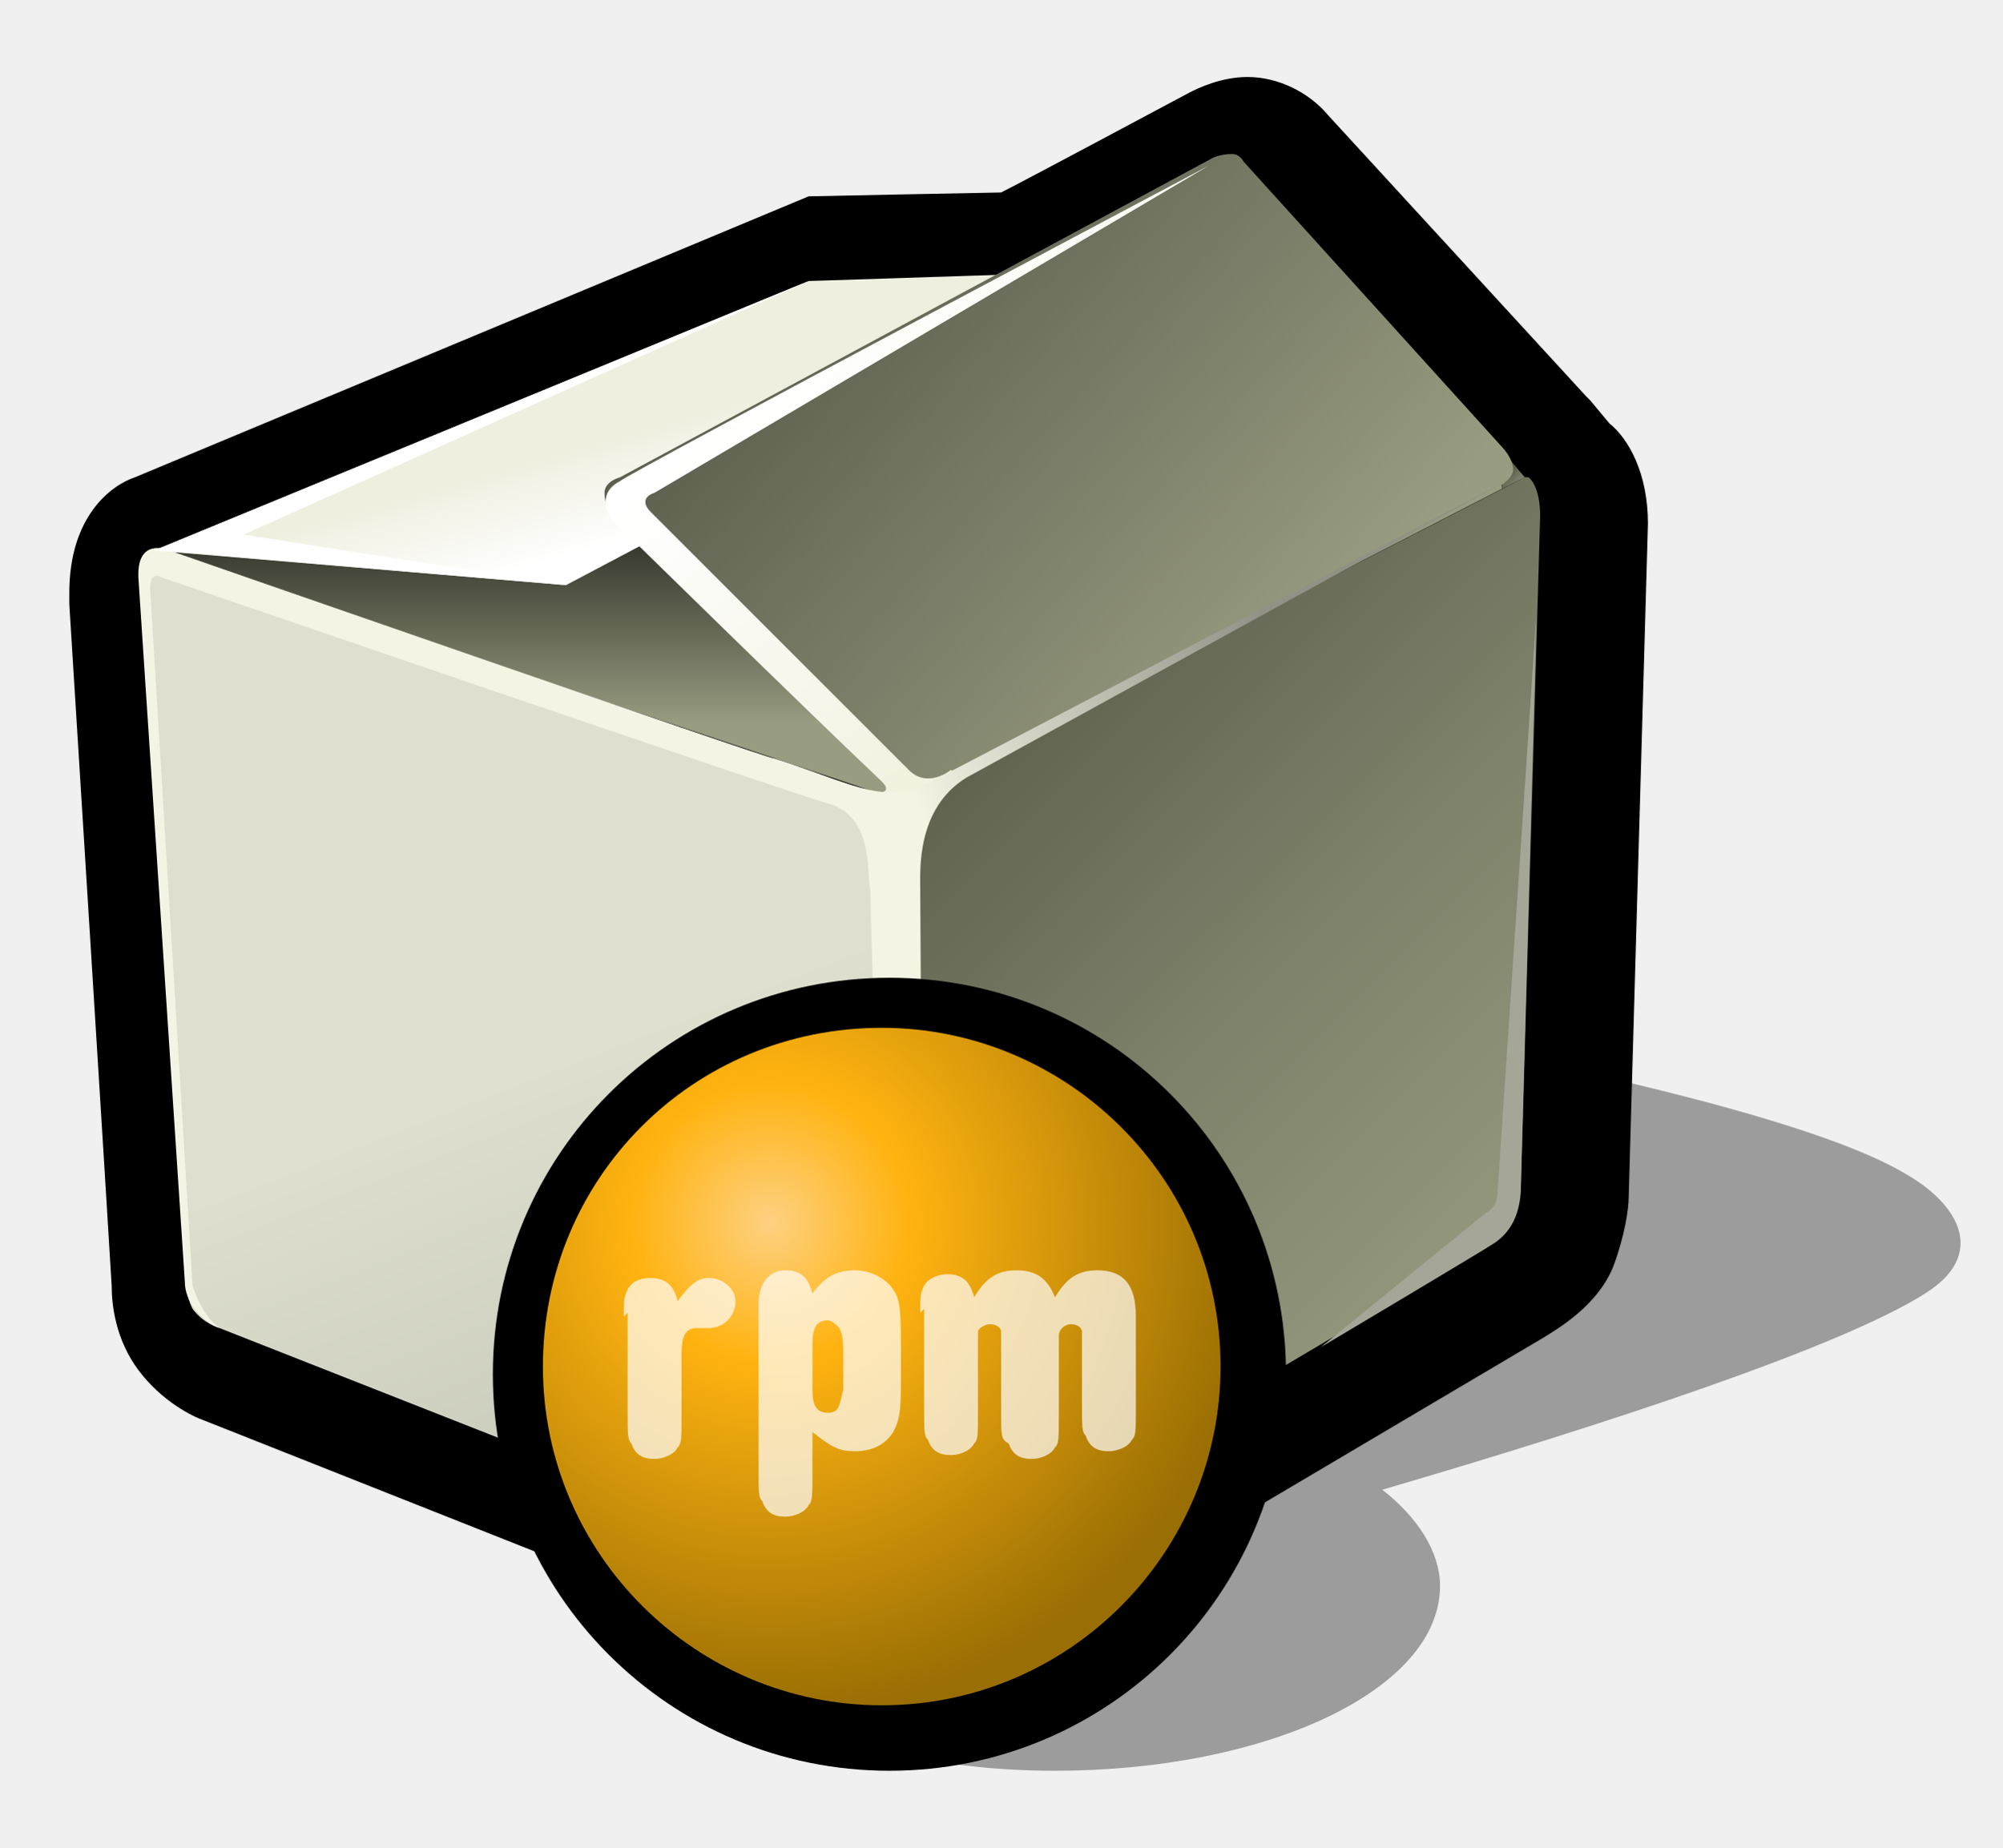
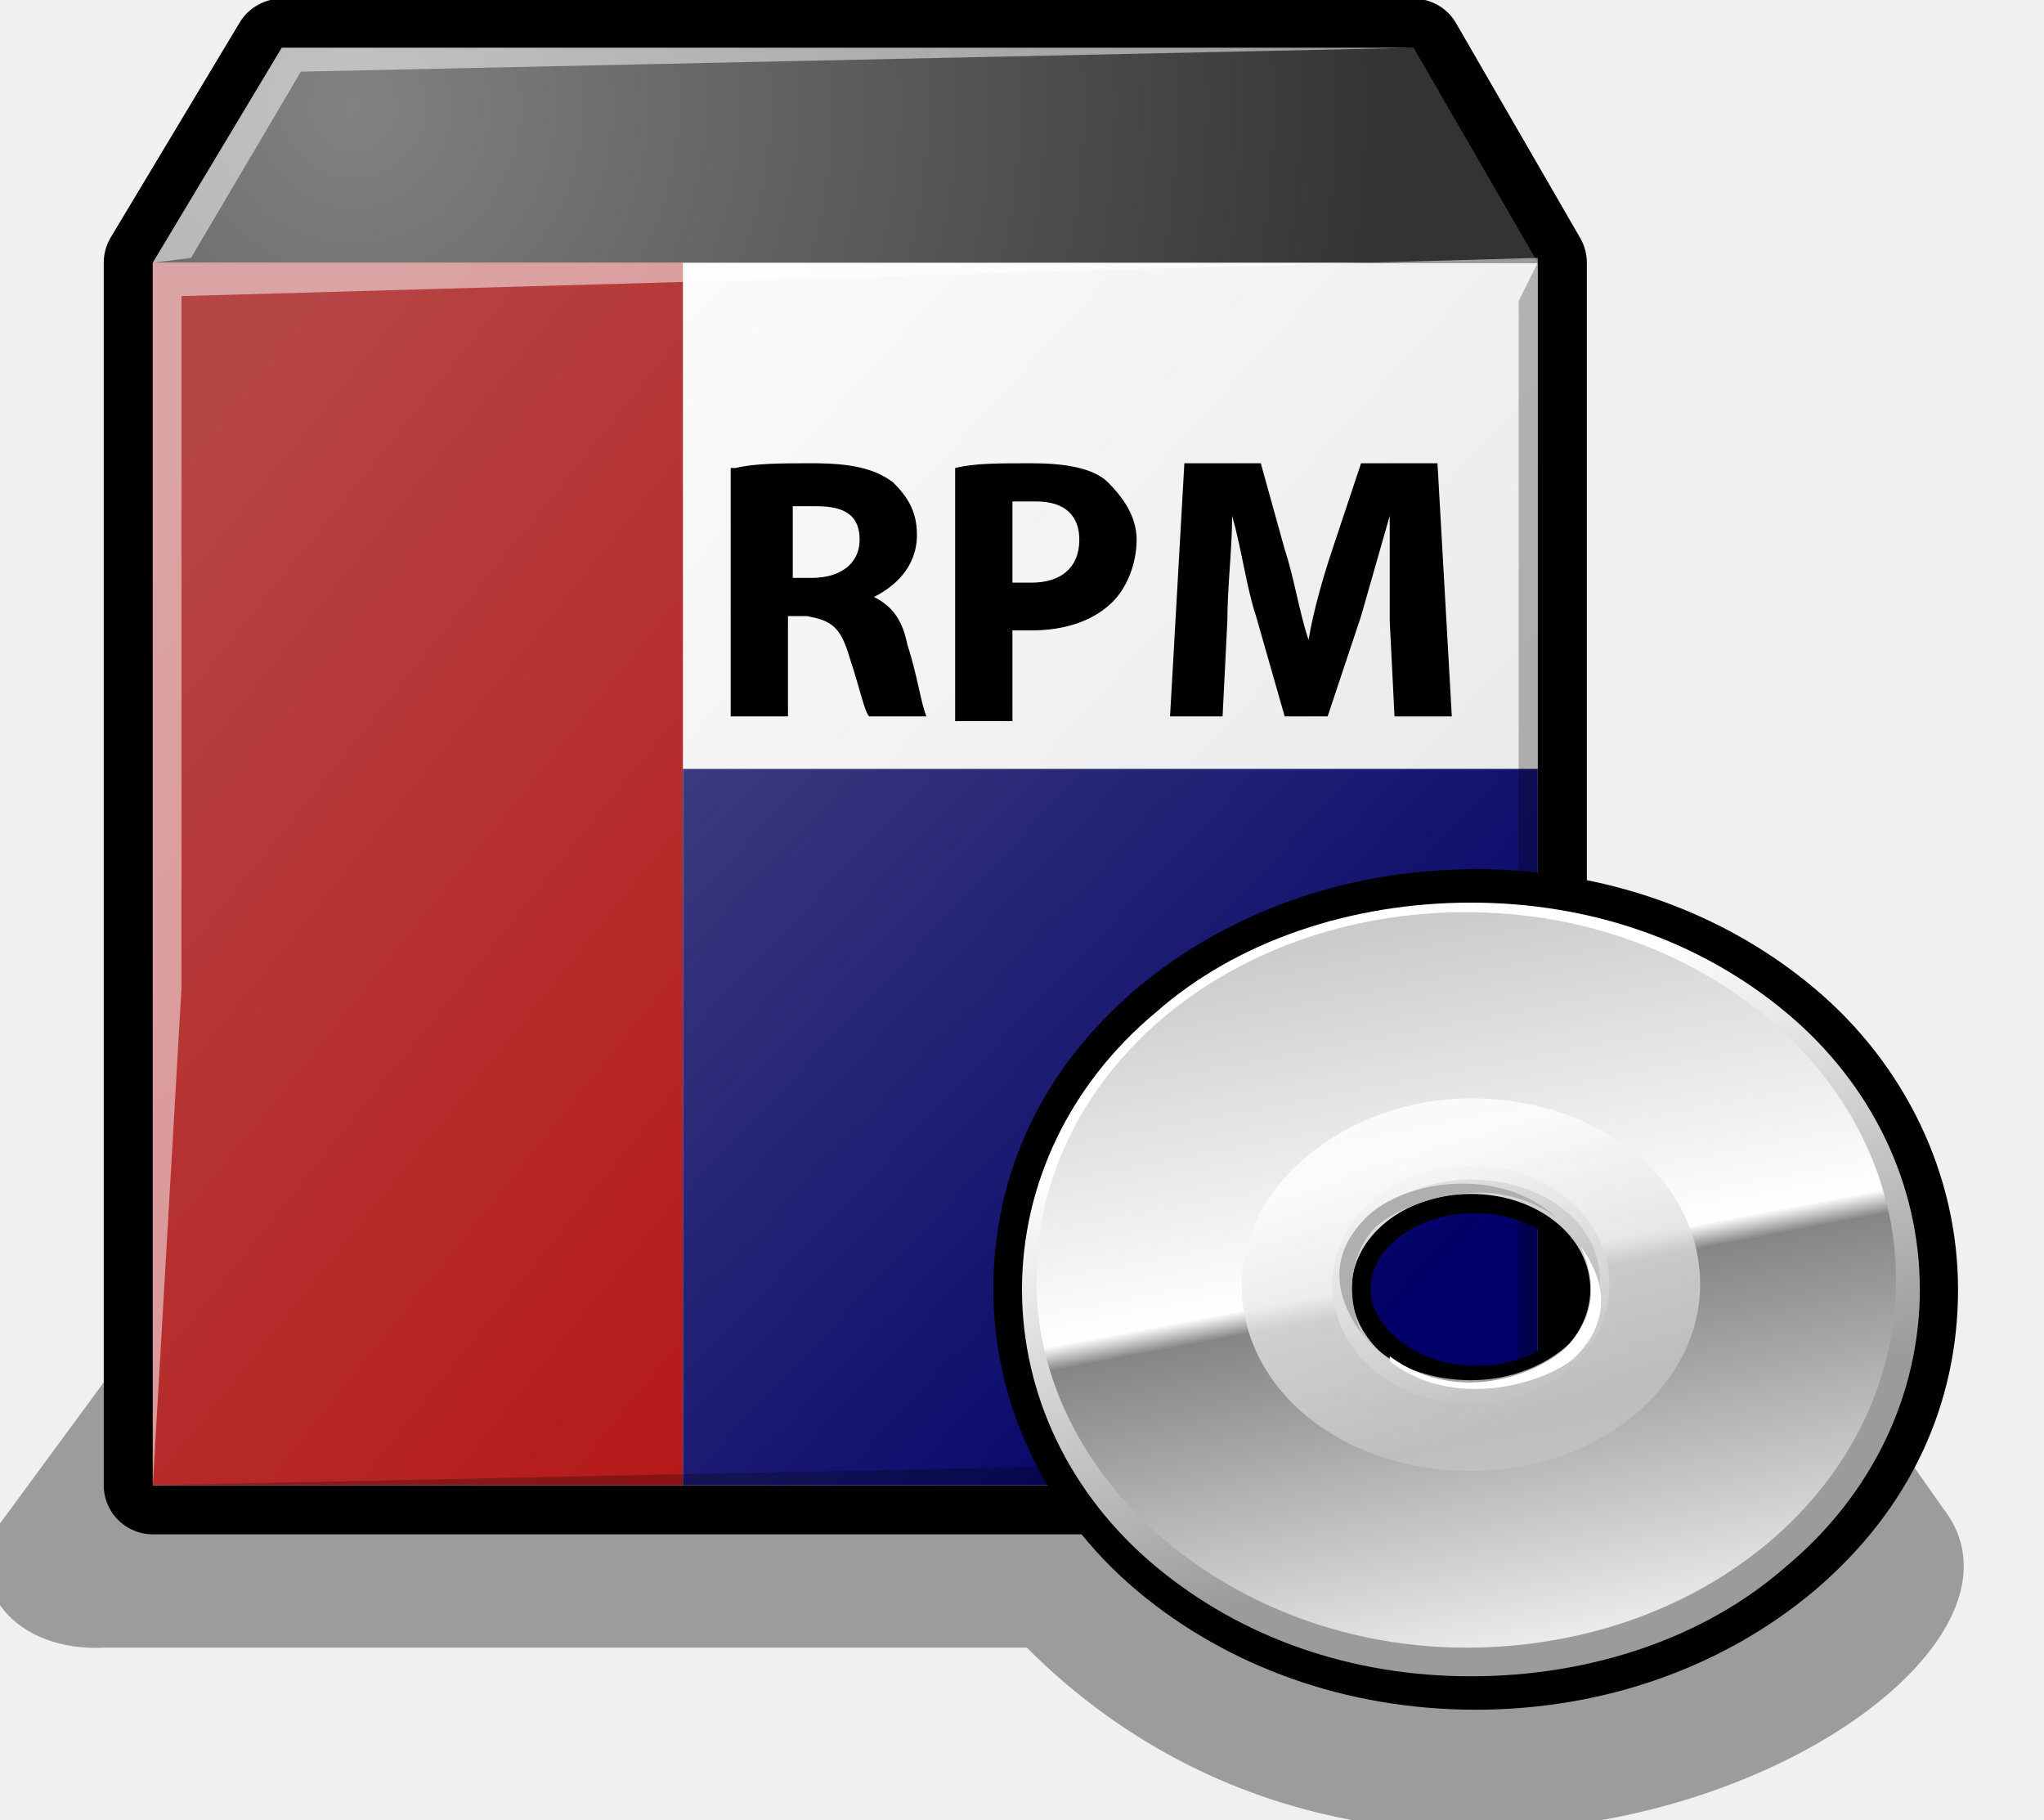
- <svg width="52pt" height="48pt" viewBox="0 0 52 48" xml:space="preserve">
+ <svg width="42.8pt" height="38.1pt" viewBox="0 0 42.8 38.1" xml:space="preserve">
+   <g id="Layer_x0020_3" style="fill-rule:nonzero;clip-rule:nonzero;stroke:#000000;stroke-miterlimit:4;">
+     <path style="opacity:0.35;stroke:none;" d="M5,25.1l-5,6.8c-0.8,1.3,0.3,2.7,2.2,2.6l19.3,0c8.4,8.4,22.2,1,19.2-2.9l-5.5-7.8L5,25.1z" />
+   </g>
+   <g id="Layer_x0020_1" style="fill-rule:nonzero;clip-rule:nonzero;stroke:#000000;stroke-miterlimit:4;">
+     <radialGradient id="aigrd1" cx="7.391" cy="9.184" r="28.922" fx="7.391" fy="9.184" gradientUnits="userSpaceOnUse">
+       <stop offset="0" style="stop-color:#3F3F3F" />
+       <stop offset="1" style="stop-color:#000000" />
+     </radialGradient>
+     <path style="fill:url(#aigrd1);stroke-width:2.055;stroke-linecap:round;stroke-linejoin:round;" d="M29.6,1H5.9L3.2,5.5v25.6h29V5.5L29.6,1z" />
+     <linearGradient id="aigrd2" gradientUnits="userSpaceOnUse" x1="6.265" y1="7.927" x2="29.538" y2="29.084">
+       <stop offset="0" style="stop-color:#FFFFFF" />
+       <stop offset="1" style="stop-color:#E4E4E4" />
+     </linearGradient>
+     <path style="fill:url(#aigrd2);stroke:none;" d="M32.2,31.1h-29V5.5h29v25.6z" />
+     <radialGradient id="aigrd3" cx="7.391" cy="2.237" r="21.851" fx="7.391" fy="2.237" gradientUnits="userSpaceOnUse">
+       <stop offset="0" style="stop-color:#828282" />
+       <stop offset="1" style="stop-color:#333333" />
+     </radialGradient>
+     <path style="fill:url(#aigrd3);stroke:none;" d="M5.9,1L3.2,5.5h29L29.6,1H5.9z" />
+     <linearGradient id="aigrd4" gradientUnits="userSpaceOnUse" x1="1.488" y1="12.483" x2="27.707" y2="33.565">
+       <stop offset="0" style="stop-color:#B64545" />
+       <stop offset="1" style="stop-color:#B60000" />
+     </linearGradient>
+     <path style="fill:url(#aigrd4);stroke:none;" d="M14.3,31.1H3.2V5.5h11.1v25.6z" />
+     <linearGradient id="aigrd5" gradientUnits="userSpaceOnUse" x1="0.474" y1="2.107" x2="28.453" y2="28.541">
+       <stop offset="0" style="stop-color:#787896" />
+       <stop offset="1" style="stop-color:#000068" />
+     </linearGradient>
+     <path style="fill:url(#aigrd5);stroke:none;" d="M32.2,31.1H14.3v-15h17.9v15z" />
+     <g style="stroke:none;">
+       <path d="M15.4,9.8c0.4-0.1,1-0.1,1.6-0.1c0.8,0,1.3,0.1,1.7,0.4c0.3,0.3,0.5,0.6,0.5,1.1c0,0.7-0.5,1.1-0.9,1.3v0c0.4,0.2,0.6,0.5,0.7,1c0.2,0.6,0.3,1.3,0.4,1.5h-1.2c-0.1-0.1-0.2-0.6-0.4-1.2c-0.2-0.7-0.4-0.8-0.9-0.9h-0.4v2.1h-1.2V9.8z M16.6,12.1H17     c0.6,0,1-0.3,1-0.8c0-0.5-0.3-0.7-0.9-0.7c-0.3,0-0.5,0-0.5,0v1.5z" />
+       <path d="M20,9.8c0.4-0.1,0.9-0.1,1.6-0.1c0.7,0,1.3,0.1,1.6,0.4c0.3,0.3,0.6,0.7,0.6,1.2c0,0.5-0.2,1-0.5,1.3c-0.4,0.4-1,0.6-1.7,0.6c-0.2,0-0.3,0-0.4,0v1.9H20V9.8z M21.2,12.2c0.1,0,0.2,0,0.4,0c0.6,0,1-0.3,1-0.9c0-0.5-0.3-0.8-0.9-0.8c-0.2,0-0.4,0-0.5,0v1.6     z" />
+       <path d="M29.1,13c0-0.6,0-1.4,0-2.2h0c-0.2,0.7-0.4,1.4-0.6,2.1L27.8,15h-0.9l-0.6-2.1c-0.2-0.6-0.3-1.4-0.5-2.1h0c0,0.7-0.1,1.5-0.1,2.2l-0.1,2h-1.1l0.3-5.3h1.6l0.5,1.8c0.2,0.6,0.3,1.3,0.5,1.9h0c0.1-0.6,0.3-1.3,0.5-1.9l0.6-1.8h1.6l0.3,5.3h-1.2l-0.1-2z" />
+     </g>
+     <path style="opacity:0.51;fill:#FFFFFF;stroke:none;" d="M32.2,5.5h-29v25.6l0.6-10.4V6.2l28.4-0.8z" />
+     <path style="opacity:0.51;fill:#FFFFFF;stroke:none;" d="M29.6,1H5.9L3.2,5.5l0.8-0.1l2.3-3.9L29.6,1z" />
+     <path style="opacity:0.26;stroke:none;" d="M32.2,5.5v25.6h-29l28.6-0.6V6.3l0.4-0.8z" />
+   </g>
+   <g id="Layer_x0020_4" style="fill-rule:nonzero;clip-rule:nonzero;stroke:#000000;stroke-miterlimit:4;">
+     <path style="stroke:none;" d="M23.8,20.7c-2,1.7-3,3.9-3,6.3c0,2.4,1.1,4.7,3,6.3c1.9,1.6,4.4,2.5,7.1,2.5c2.7,0,5.2-0.9,7.1-2.5c2-1.7,3-3.9,3-6.3c0-2.4-1.1-4.7-3-6.3c-1.9-1.6-4.4-2.5-7.1-2.5c-2.7,0-5.2,0.9-7.1,2.5z M28.7,27c0-0.9,1-1.6,2.2-1.6    c1.2,0,2.2,0.8,2.2,1.6c0,0.9-1,1.6-2.2,1.6c-1.2,0-2.2-0.8-2.2-1.6z" />
+     <linearGradient id="aigrd6" gradientUnits="userSpaceOnUse" x1="28.932" y1="21.947" x2="32.396" y2="31.135">
+       <stop offset="0" style="stop-color:#FFFFFF" />
+       <stop offset="1" style="stop-color:#9B9B9B" />
+     </linearGradient>
+     <path style="fill:url(#aigrd6);stroke:none;" d="M24.2,21.2c-1.8,1.5-2.8,3.6-2.8,5.8s1,4.3,2.8,5.8c1.8,1.5,4.1,2.3,6.6,2.3c2.5,0,4.9-0.8,6.6-2.3c1.8-1.5,2.8-3.6,2.8-5.8s-1-4.3-2.8-5.8c-1.8-1.5-4.1-2.3-6.6-2.3c-2.5,0-4.9,0.8-6.6,2.3z M28.3,27c0-1.1,1.1-2,2.5-2c1.4,0,2.5,0.9,2.5,2    c0,1.1-1.1,2-2.5,2c-1.4,0-2.5-0.9-2.5-2z" />
+     <linearGradient id="aigrd7" gradientUnits="userSpaceOnUse" x1="32.447" y1="35.831" x2="29.089" y2="18.057">
+       <stop offset="0" style="stop-color:#FFFFFF" />
+       <stop offset="0.494" style="stop-color:#858585" />
+       <stop offset="0.522" style="stop-color:#FFFFFF" />
+       <stop offset="1" style="stop-color:#C2C2C2" />
+     </linearGradient>
+     <path style="fill:url(#aigrd7);stroke:none;" d="M30.7,19.1c-5,0-9,3.4-9,7.7c0,4.2,4.1,7.7,9,7.7c5,0,9-3.4,9-7.7c0-4.3-4.1-7.7-9-7.7z M30.8,29.4c-1.6,0-2.9-1.1-2.9-2.5c0-1.4,1.3-2.5,2.9-2.5c1.6,0,2.9,1.1,2.9,2.5c0,1.4-1.3,2.5-2.9,2.5z" />
+     <linearGradient id="aigrd8" gradientUnits="userSpaceOnUse" x1="29.956" y1="23.975" x2="31.71" y2="29.819">
+       <stop offset="0" style="stop-color:#FFFFFF" />
+       <stop offset="1" style="stop-color:#C2C2C2" />
+     </linearGradient>
+     <path style="opacity:0.79;fill:url(#aigrd8);stroke:none;" d="M30.8,23c-2.6,0-4.8,1.8-4.8,3.9c0,2.2,2.1,3.9,4.8,3.9s4.8-1.8,4.8-3.9c0-2.2-2.1-3.9-4.8-3.9z M30.8,28.9c-1.5,0-2.7-0.9-2.7-2.1c0-1.1,1.2-2.1,2.7-2.1c1.5,0,2.7,0.9,2.7,2.1c0,1.1-1.2,2.1-2.7,2.1z" />
+     <path style="fill:#AFAFAF;stroke:none;" d="M32.6,25.5c-1.5-1.1-3.4-0.2-3.8,0.2c-0.4,0.4-0.7,1.2-0.3,2.2c-0.8-1.1-0.4-1.9,0.1-2.4c0.8-0.8,2.8-1.1,4,0z" />
+     <path style="fill:#FFFFFF;stroke:none;" d="M29.1,28.4c1.5,1.1,3.3,0.3,3.8-0.3c0.4-0.5,0.6-1.1,0.2-2c0.8,1.1,0.3,1.9-0.1,2.3c-0.5,0.5-2.5,1.2-3.9,0.1z" />
+     <path style="fill:none;stroke:none;" d="M20.5,16.6h22.3v21.6H20.5V16.6z" />
+   </g>
  <g id="Layer_x0020_2" style="fill-rule:nonzero;clip-rule:nonzero;stroke:#000000;stroke-miterlimit:4;">
-     <path style="opacity:0.35;stroke:none;" d="M49.5,30.5c-4.3-2.6-22.9-5.3-22.9-5.3S6.7,32.3,5.2,32.9c-1.5,0.6-1.9,2.4-0.3,2.9l12.5,5.1c0,0.1,0,0.2,0,0.3c0,2.6,4.5,4.8,10,4.8c5.5,0,10-2.1,10-4.8c0-0.9-0.6-1.8-1.5-2.5C41.7,37,47.8,35,50,33.6c1.6-1,0.9-2.3-0.5-3.1z" />
-     <path style="stroke:none;" d="M30.9,2.4l0,0c0,0-4.3,2.3-4.9,2.6c-0.2,0-5,0.1-5,0.1L3.5,12.4l0,0c-0.6,0.2-1.7,1-1.7,3l0,0.3c0,0,1.1,17.6,1.1,17.7c0,0.5,0.1,1.4,0.7,2.2c0.6,0.8,1.4,1.2,1.7,1.3c6.3,2.5,15.9,6.3,16.4,6.5c0.8,0.4,1.7,0.4,2,0.4h0l0.1,0    c0.3,0,1.1-0.1,2-0.6L40,34.8c0.5-0.3,1.5-0.9,1.9-1.9c0.3-0.8,0.4-1.5,0.4-1.8h0l0.5-17.5l0,0c0-1.3-0.5-2.2-1-2.6c0,0-0.5-0.6-0.5-0.6l0,0c0,0,0,0-0.1-0.1l0,0L34.5,3c-0.5-0.6-1.3-1-2.1-1c-0.7,0-1.3,0.3-1.5,0.4z" />
-     <linearGradient id="aigrd1" gradientUnits="userSpaceOnUse" x1="21.815" y1="18.791" x2="21.815" y2="11.498">
-       <stop offset="0" style="stop-color:#989C80" />
-       <stop offset="1" style="stop-color:#000000" />
-     </linearGradient>
-     <path style="fill:url(#aigrd1);stroke:none;" d="M4,14.3l19.4,6.5l16.3-8.4l-0.3-0.1L21.1,7.2L4,14.3z" />
-     <linearGradient id="aigrd2" gradientUnits="userSpaceOnUse" x1="14.271" y1="27.62" x2="19.255" y2="40.397">
-       <stop offset="0" style="stop-color:#DEDFCE" />
-       <stop offset="1" style="stop-color:#C2C4B5" />
-     </linearGradient>
-     <path style="fill:url(#aigrd2);stroke:none;" d="M5.7,34.5c0,0,16,6.3,16.5,6.5c0.5,0.2,1.1,0.2,1.1,0.2V20.8L4,14.3c0,0-0.4,0.1-0.3,1.1l1.1,17.7c0,0,0,0.5,0.2,0.9c0.3,0.4,0.7,0.5,0.7,0.5z" />
-     <linearGradient id="aigrd3" gradientUnits="userSpaceOnUse" x1="41.349" y1="36.627" x2="14.904" y2="10.182">
-       <stop offset="0" style="stop-color:#989C80" />
-       <stop offset="0.152" style="stop-color:#91957A" />
-       <stop offset="0.378" style="stop-color:#7D8169" />
-       <stop offset="0.651" style="stop-color:#5D604E" />
-       <stop offset="0.956" style="stop-color:#313229" />
-       <stop offset="1" style="stop-color:#2A2B23" />
-     </linearGradient>
-     <path style="fill:url(#aigrd3);stroke:none;" d="M39.7,12.4c0,0,0.3,0.2,0.3,1l-0.5,17.4c0,0,0,0.5-0.2,0.9s-0.9,0.8-0.9,0.8l-14.2,8.4c-0.4,0.3-0.9,0.3-0.9,0.3V20.8l16.3-8.4z" />
-     <linearGradient id="aigrd4" gradientUnits="userSpaceOnUse" x1="17.215" y1="11.031" x2="17.93" y2="13.571">
-       <stop offset="0" style="stop-color:#EFEFE0" />
-       <stop offset="1" style="stop-color:#FFFFFF" />
-     </linearGradient>
-     <path style="fill:url(#aigrd4);stroke:none;" d="M4,14.3l10.7,0.9L30.2,7l-9.2,0.3L4,14.3z" />
-     <linearGradient id="aigrd5" gradientUnits="userSpaceOnUse" x1="39.606" y1="12.739" x2="38.483" y2="11.615">
-       <stop offset="0" style="stop-color:#989C80" />
-       <stop offset="1" style="stop-color:#000000" />
-     </linearGradient>
-     <path style="fill:url(#aigrd5);stroke:none;" d="M39.1,11.8l-0.1,0.9l0.6-0.3l-0.5-0.6z" />
-     <linearGradient id="aigrd6" gradientUnits="userSpaceOnUse" x1="33.548" y1="17.679" x2="2.125" y2="-10.932">
-       <stop offset="0" style="stop-color:#989C80" />
-       <stop offset="1" style="stop-color:#000000" />
-     </linearGradient>
-     <path style="fill:url(#aigrd6);stroke:none;" d="M39,12.7l-14.6,7.5c0,0-0.6,0.3-1,0.2c-0.4,0-0.7-0.4-0.7-0.4l-6.9-6.8c0,0-0.1-0.1-0.1-0.4c0-0.3,0.4-0.4,0.4-0.4l15.4-8.3c0,0,0.2-0.1,0.5-0.1c0.2,0,0.3,0.2,0.3,0.2l6.7,7.4c0,0,0.3,0.3,0.3,0.6c0,0.2-0.3,0.4-0.3,0.4z" />
-     <linearGradient id="aigrd7" gradientUnits="userSpaceOnUse" x1="29.285" y1="15.076" x2="22.392" y2="7.482">
-       <stop offset="0" style="stop-color:#F2F2E1" />
-       <stop offset="1" style="stop-color:#FFFFFF" />
-     </linearGradient>
-     <path style="fill:url(#aigrd7);stroke:none;" d="M24.7,20c0,0-0.6,0.5-1.1,0l-6.7-6.7c-0.2-0.2-0.2-0.4,0.1-0.5l14.4-8.5c0,0-15.1,8-15.3,8.2c-0.4,0.2-0.5,0.6-0.2,1c0.2,0.2,5.2,5.1,7,6.8c0.4,0.4-0.4,0.3-0.4,0.3s1.9,0.6,2.3-0.5z" />
-     <linearGradient id="aigrd8" gradientUnits="userSpaceOnUse" x1="33.619" y1="17.599" x2="24.393" y2="22.116">
-       <stop offset="0" style="stop-color:#919186" />
-       <stop offset="1" style="stop-color:#F3F4E4" />
-     </linearGradient>
-     <path style="fill:url(#aigrd8);stroke:none;" d="M23.8,40c0.2-4.8,0.1-16.5,0.1-16.9c0-0.5-0.1-2.1,1.2-2.9l14.2-7.8L24,20.4c-1.1,0.5-2-0.1-3.9-0.7c0.1,0.1-15.7-5.4-15.7-5.4s-0.9-0.4-0.8,0.8l1.2,18.2c0,0.5,0.4,1,0.9,1.2c-0.4-0.3-0.6-0.8-0.7-1.1L3.9,15.3C3.9,15,4,14.9,4.2,15    c0,0,16.9,5.8,17.4,5.9c1.1,0.4,0.9,1.8,1,2.2c0,0.3,0.5,17.1,0.5,17.1s0.7,1.3,0.8-0.2z" />
-     <path style="fill:#FFFFFF;stroke:none;" d="M6.3,13.9l14.7-6.6L4,14.3l1.3,0.1l9.4,0.8l-8.3-1.3z" />
-     <path style="fill:#A6A698;stroke:none;" d="M39.5,30.8L39.9,16l-1,14.9c0,0.3-0.1,0.5-0.3,0.6L34.3,35c0,0,4.2-2.5,4.5-2.7c0.3-0.2,0.7-0.6,0.7-1.5z" />
-     <linearGradient id="aigrd9" gradientUnits="userSpaceOnUse" x1="23.73" y1="41.209" x2="23.039" y2="40.067">
-       <stop offset="0" style="stop-color:#63635C" />
-       <stop offset="1" style="stop-color:#F3F4E4" />
-     </linearGradient>
-     <path style="fill:url(#aigrd9);stroke:none;" d="M22,40.9c1.1,0.6,1.8,0.3,2.9-0.3c0,0-1.1-0.1-1.1-1.2c-0.1-0.1-0.8,0.1-0.8,0c0,1-0.5,1.6-1,1.6z" />
-   </g>
-   <g id="Layer_x0020_3" style="fill-rule:nonzero;clip-rule:nonzero;stroke:#000000;stroke-miterlimit:4;">
-     <path style="fill:none;stroke:none;" d="M52,48H0V0h52v48z" />
-   </g>
-   <g id="Layer_x0020_4" style="fill-rule:nonzero;clip-rule:nonzero;fill:#FFFFFF;stroke:#000000;stroke-miterlimit:4;">
-     <path style="fill:#000000;stroke:none;" d="M12.8,35.7c0,5.7,4.6,10.3,10.3,10.3c5.7,0,10.3-4.6,10.3-10.3s-4.6-10.3-10.3-10.3c-5.7,0-10.3,4.6-10.3,10.3z" />
-     <radialGradient id="aigrd10" cx="20.003" cy="31.768" r="12.806" fx="20.003" fy="31.768" gradientUnits="userSpaceOnUse">
-       <stop offset="0" style="stop-color:#FED182" />
-       <stop offset="0.281" style="stop-color:#FFB310" />
-       <stop offset="1" style="stop-color:#996E04" />
-     </radialGradient>
-     <path style="fill-rule:evenodd;clip-rule:evenodd;fill:url(#aigrd10);stroke:none;" d="M31.7,35.5c0,4.8-3.9,8.8-8.8,8.8c-4.8,0-8.8-3.9-8.8-8.8s3.9-8.8,8.8-8.8c4.8,0,8.8,3.9,8.8,8.8z" />
-     <g style="opacity:0.7;stroke:none;">
-       <path d="M16.2,34.2c0-0.4,0-0.5,0.1-0.7c0.1-0.2,0.3-0.3,0.6-0.3c0.4,0,0.6,0.2,0.7,0.6c0.3-0.4,0.5-0.6,0.8-0.6c0.4,0,0.7,0.3,0.7,0.6c0,0.4-0.3,0.7-0.7,0.7h-0.1c-0.1,0-0.2,0-0.2,0c-0.3,0-0.4,0.2-0.4,0.7v1.5c0,0.7,0,0.8-0.1,0.9c-0.1,0.2-0.4,0.3-0.6,0.3     c-0.3,0-0.5-0.1-0.6-0.4c-0.1-0.1-0.1-0.2-0.1-0.9v-2.5z" />
-       <path d="M21.1,38.2c0,0.7,0,0.8-0.1,0.9c-0.1,0.2-0.4,0.3-0.6,0.3c-0.3,0-0.5-0.1-0.6-0.4c-0.1-0.1-0.1-0.2-0.1-0.9v-4.2c0-0.6,0.3-0.9,0.7-0.9c0.4,0,0.6,0.2,0.7,0.6c0.3-0.4,0.6-0.6,1.1-0.6c0.4,0,0.8,0.2,1,0.5c0.2,0.3,0.2,0.6,0.2,1.9c0,1.2,0,1.4-0.2,1.8     c-0.2,0.3-0.5,0.5-1,0.5c-0.4,0-0.6-0.1-1.1-0.5v0.8z M21.1,35.5l0,0.6c0,0.4,0.1,0.6,0.4,0.6c0.3,0,0.3-0.2,0.4-0.6c0-0.1,0-0.7,0-0.8c0-0.4,0-0.6-0.1-0.8c-0.1-0.1-0.2-0.2-0.3-0.2c-0.3,0-0.4,0.2-0.4,0.6v0.6z" />
-       <path d="M23.9,34.1c0-0.4,0-0.5,0.1-0.7c0.1-0.2,0.4-0.3,0.6-0.3c0.4,0,0.6,0.2,0.7,0.6c0.3-0.5,0.6-0.7,1.1-0.7c0.5,0,0.8,0.2,1,0.7c0.3-0.5,0.6-0.7,1.1-0.7c0.7,0,1,0.4,1,1.2v2.3c0,0.7,0,0.8-0.1,0.9c-0.1,0.2-0.4,0.3-0.6,0.3c-0.3,0-0.5-0.1-0.6-0.4     c-0.1-0.1-0.1-0.2-0.1-0.9V35c0-0.3,0-0.3,0-0.4c0-0.1-0.1-0.2-0.3-0.2c-0.1,0-0.3,0.1-0.3,0.3c0,0.1,0,0.1,0,0.4v1.6c0,0.7,0,0.8-0.1,0.9c-0.1,0.2-0.4,0.3-0.6,0.3c-0.3,0-0.5-0.1-0.6-0.4C26,37.4,26,37.3,26,36.7V35c0-0.4,0-0.4,0-0.4c0-0.1-0.1-0.2-0.3-0.2     c-0.1,0-0.3,0.1-0.3,0.2c0,0.1,0,0.1,0,0.3v1.7c0,0.7,0,0.8-0.1,0.9c-0.1,0.2-0.4,0.3-0.6,0.3c-0.3,0-0.5-0.1-0.6-0.4c-0.1-0.1-0.1-0.2-0.1-0.9v-2.5z" />
-     </g>
-   </g>
+ 	</g>
</svg>
